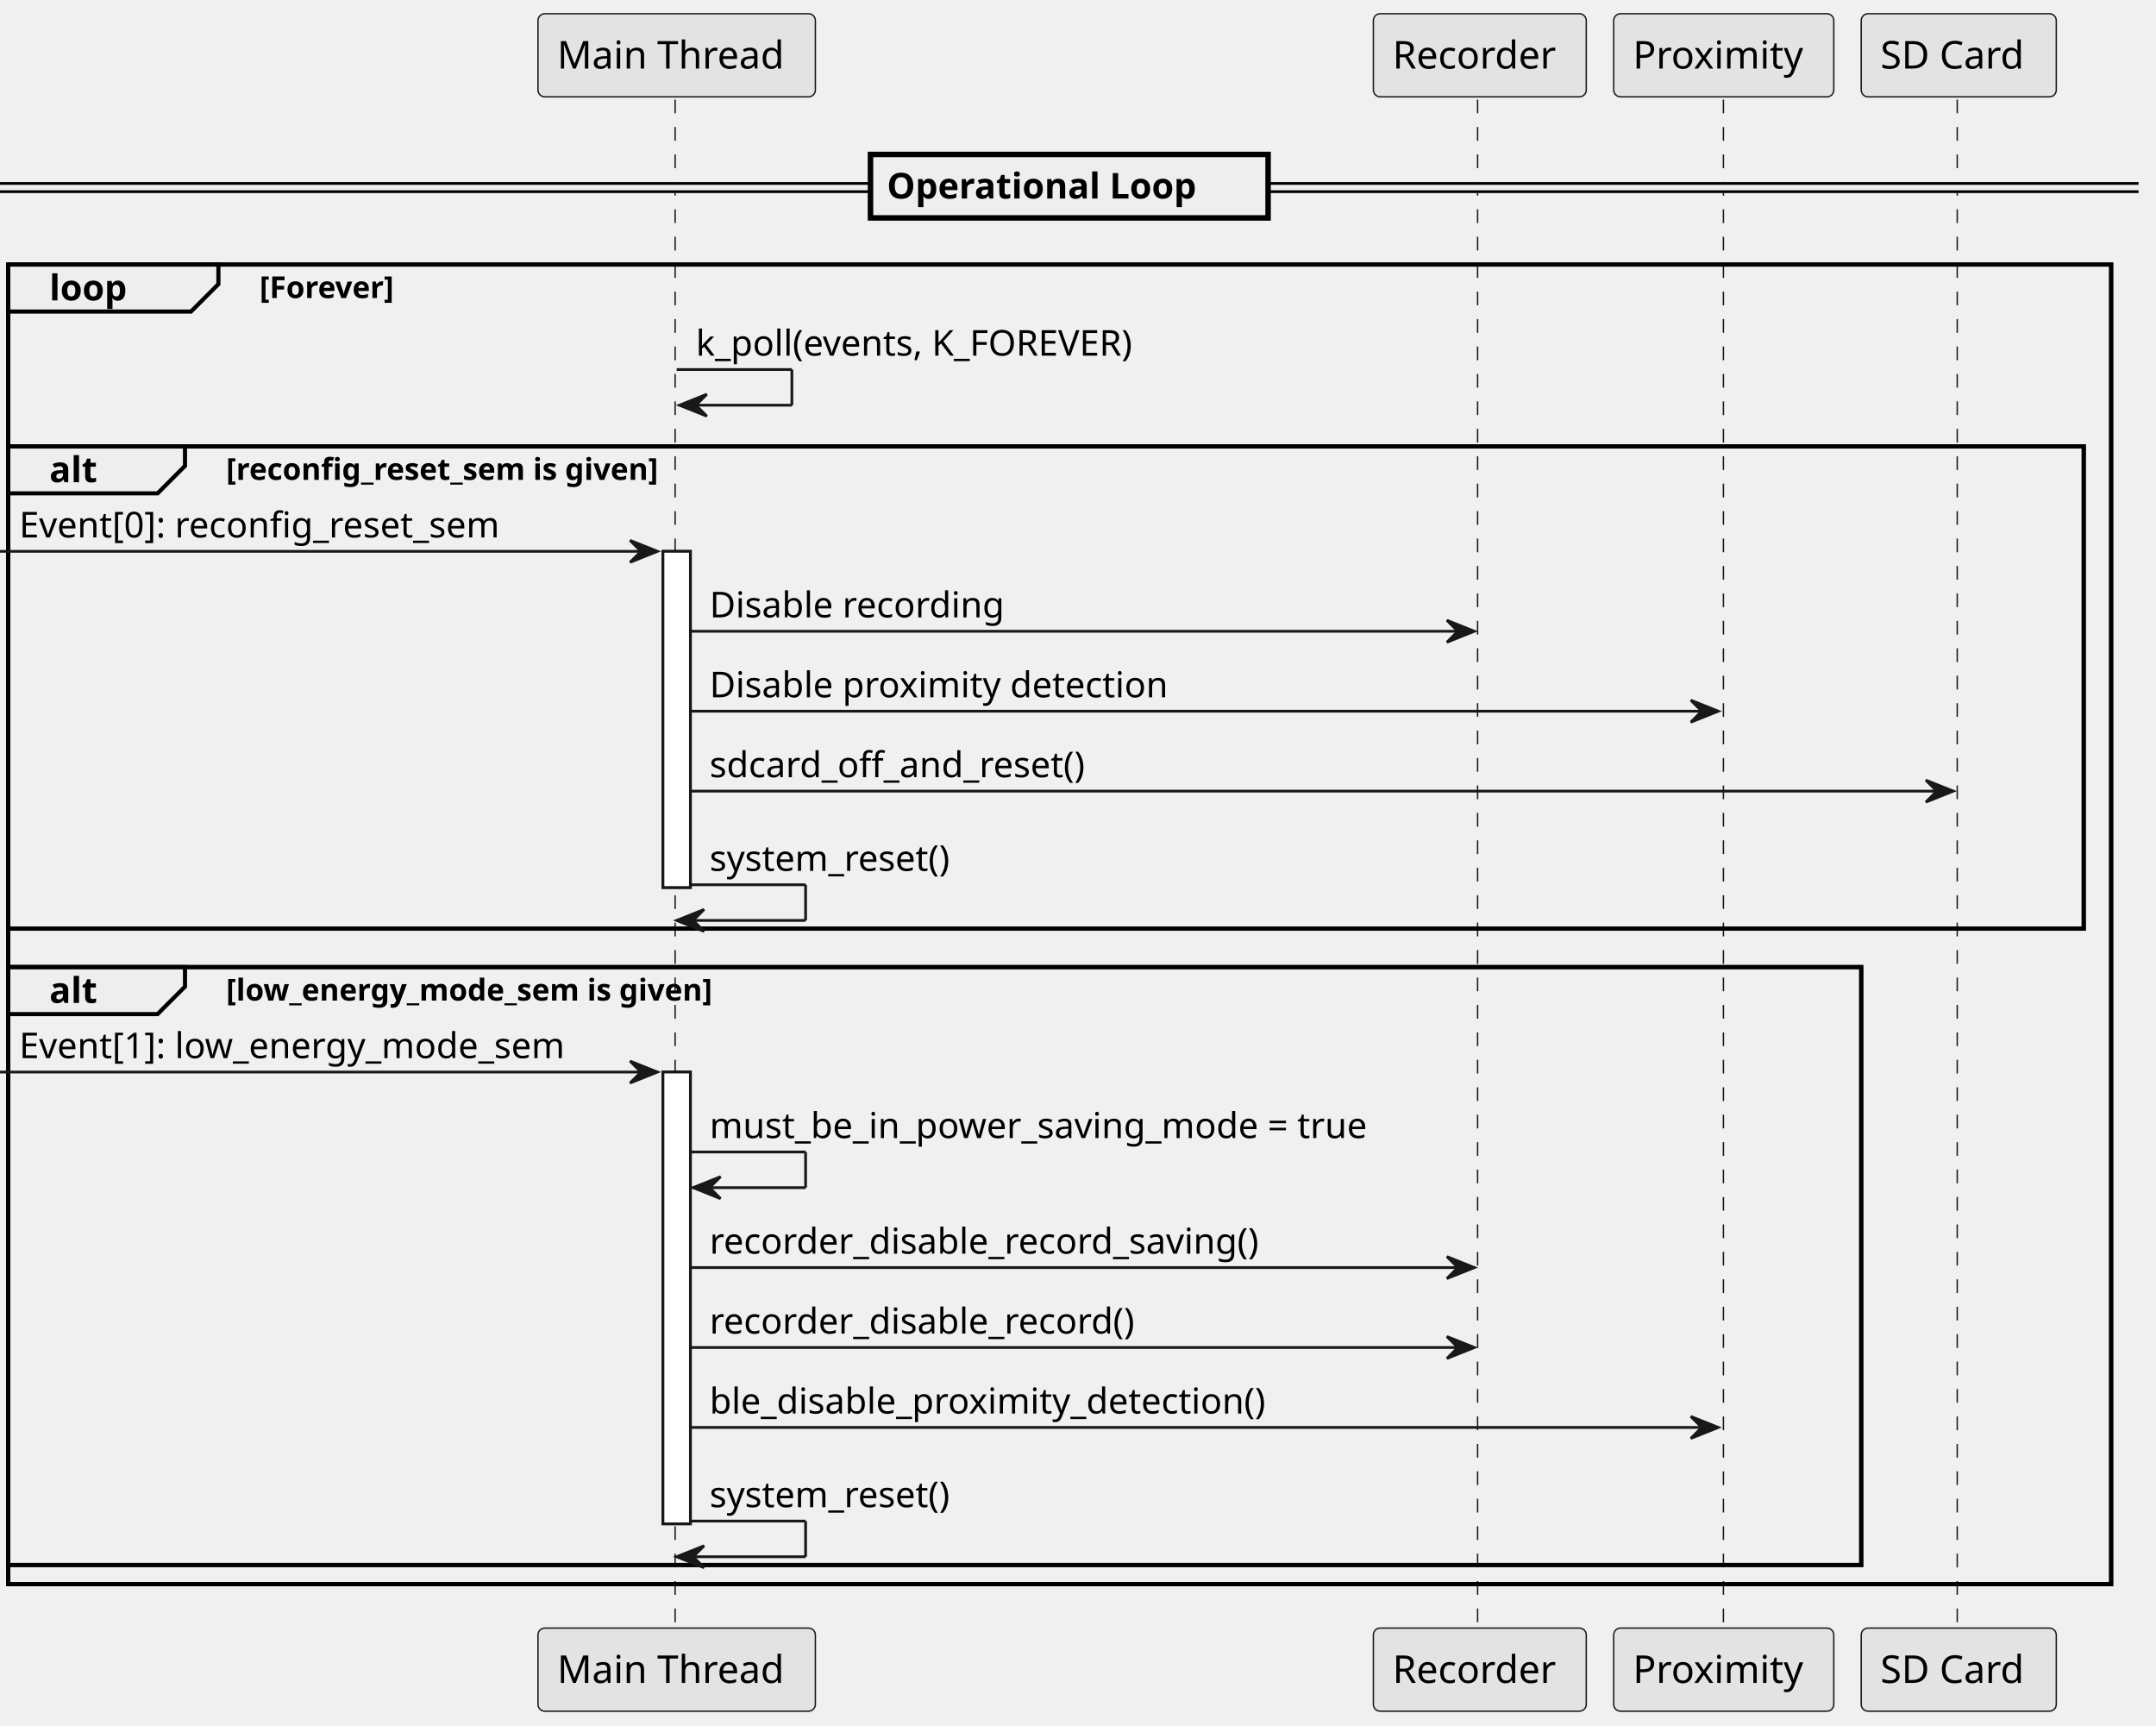
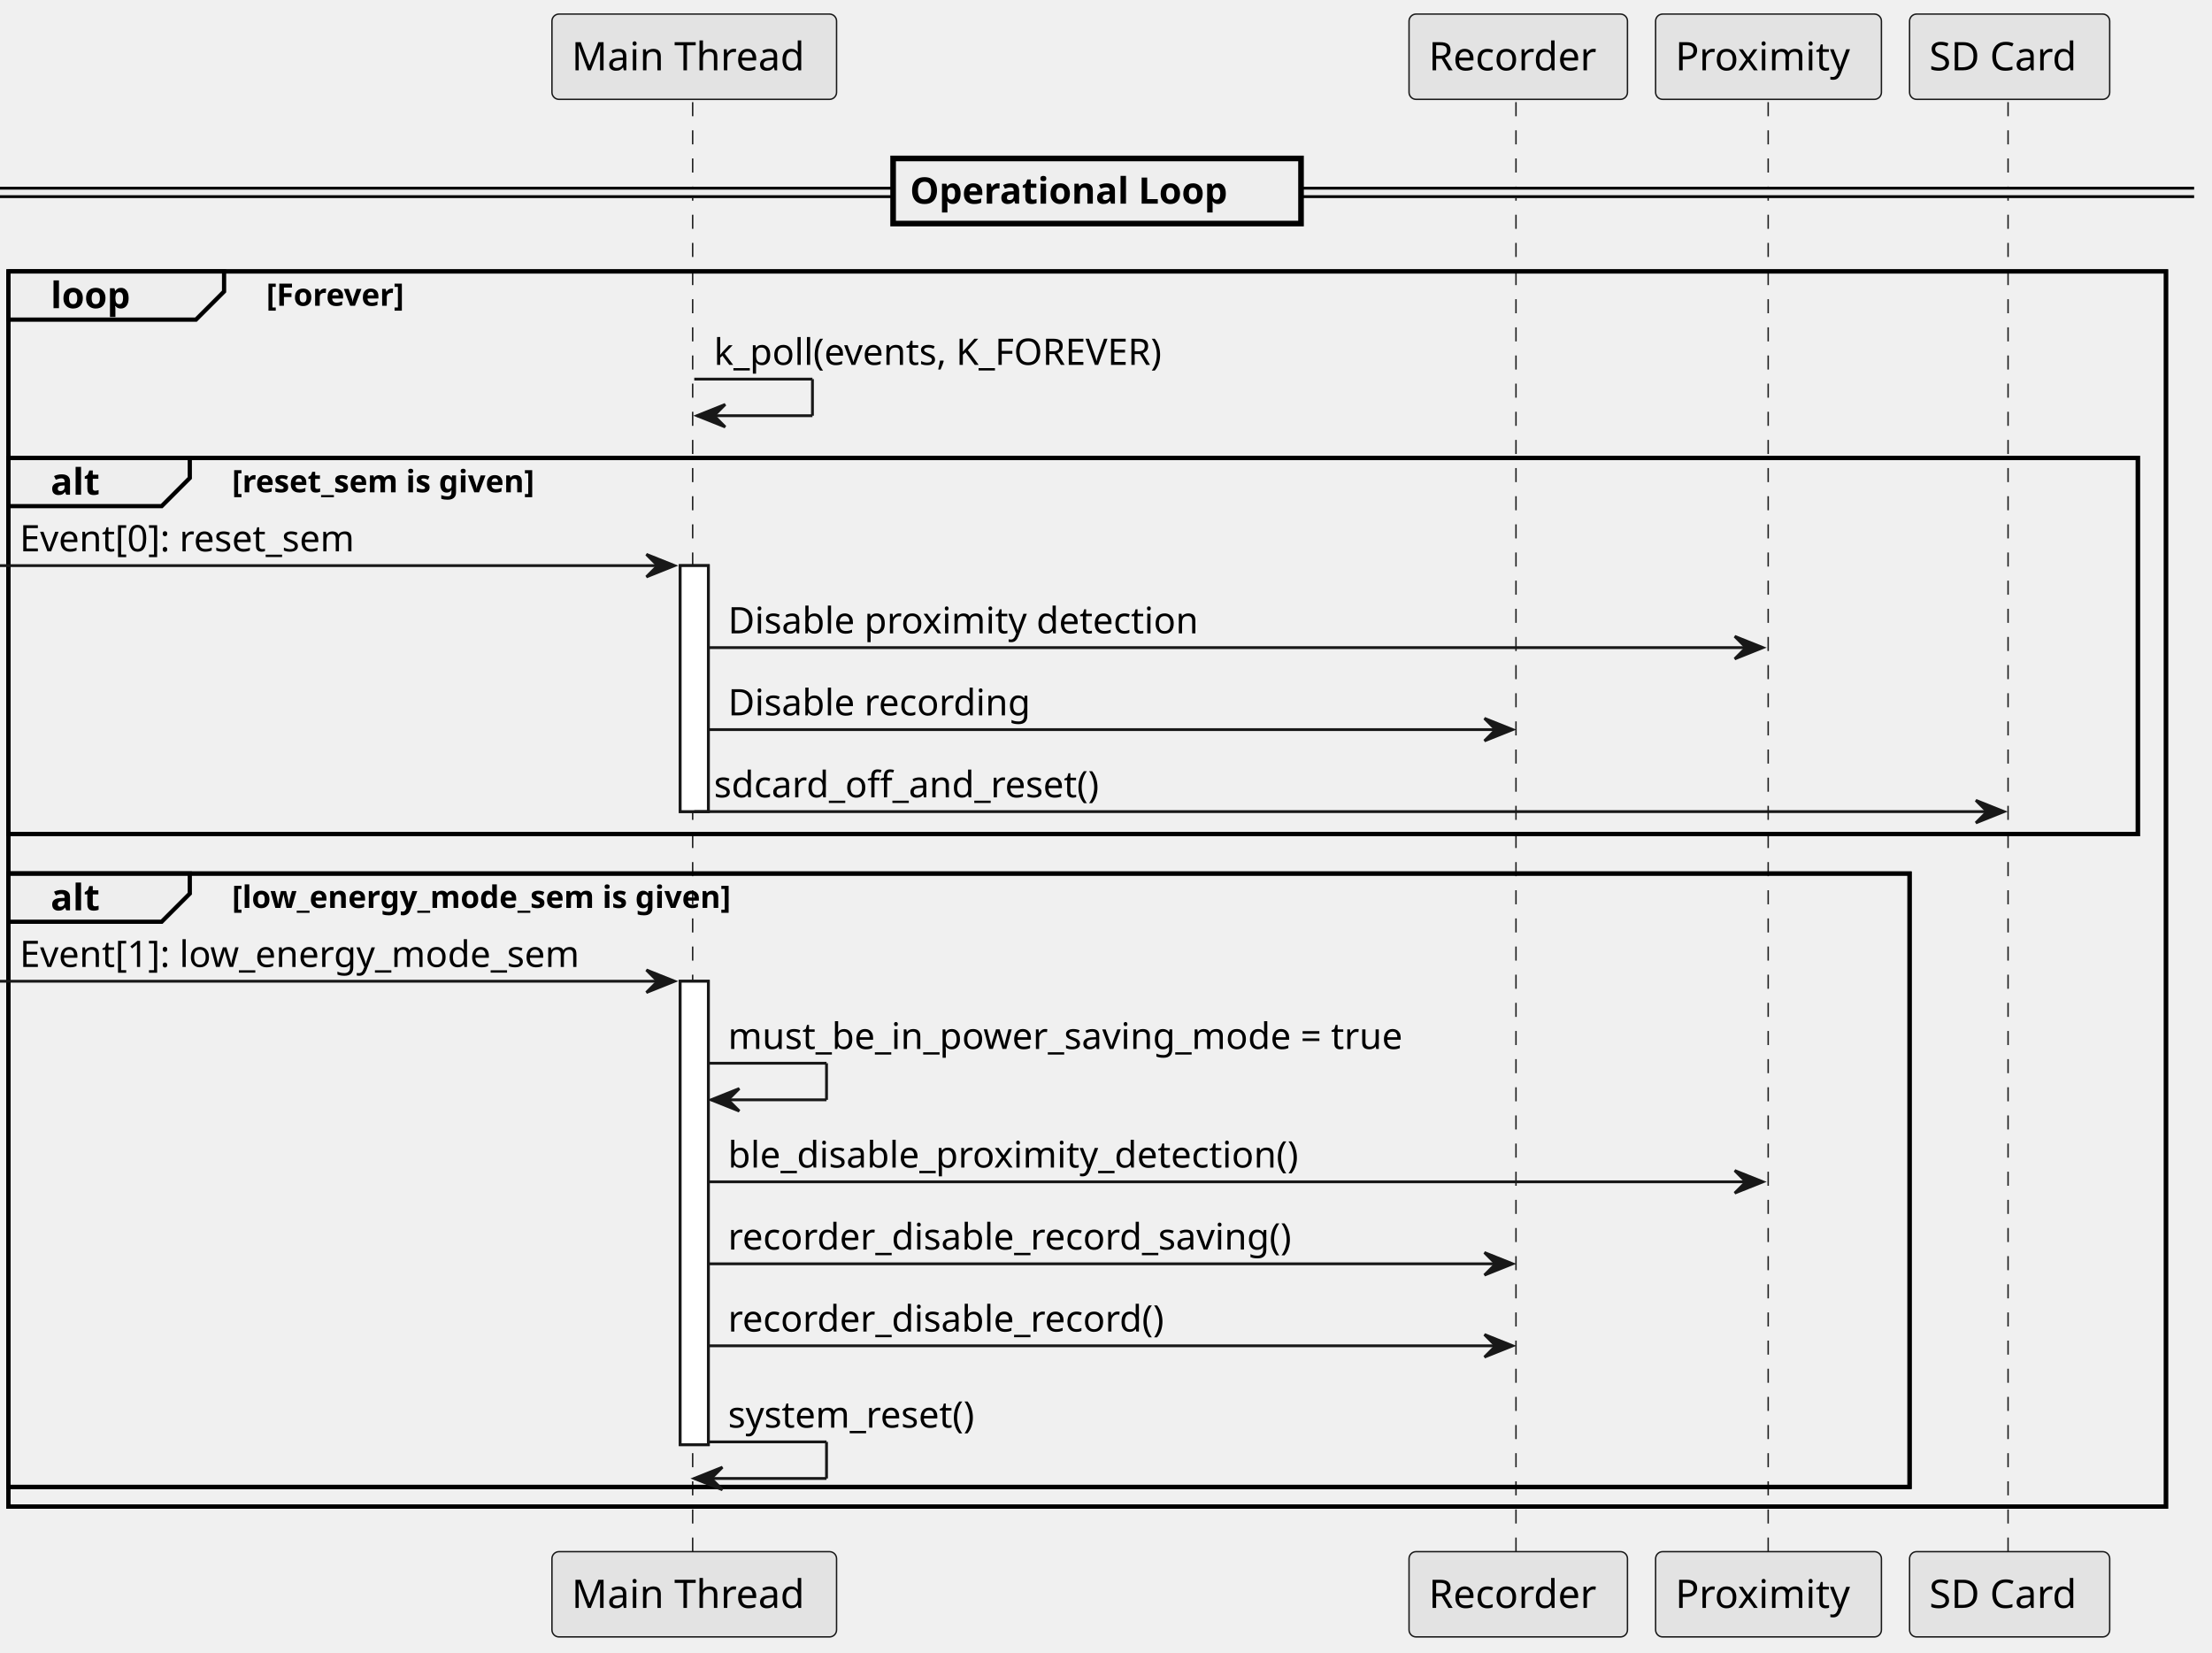
- <svg xmlns="http://www.w3.org/2000/svg" contentStyleType="text/css" data-diagram-type="SEQUENCE" height="629px" preserveAspectRatio="none" style="width:786px;height:629px;background:#FFFFFF;" version="1.1" viewBox="0 0 786 629" width="786px" zoomAndPan="magnify">
+ <svg xmlns="http://www.w3.org/2000/svg" contentStyleType="text/css" data-diagram-type="SEQUENCE" height="587px" preserveAspectRatio="none" style="width:786px;height:587px;background:#FFFFFF;" version="1.1" viewBox="0 0 786 587" width="786px" zoomAndPan="magnify">
  <defs />
  <g>
    <g>
-       <rect fill="#FFFFFF" height="122.531" style="stroke:#181818;stroke-width:1;" width="10" x="241.693" y="200.961" />
+       <rect fill="#FFFFFF" height="87.398" style="stroke:#181818;stroke-width:1;" width="10" x="241.693" y="200.961" />
    </g>
    <g>
-       <rect fill="#FFFFFF" height="164.664" style="stroke:#181818;stroke-width:1;" width="10" x="241.693" y="390.758" />
+       <rect fill="#FFFFFF" height="164.664" style="stroke:#181818;stroke-width:1;" width="10" x="241.693" y="348.625" />
    </g>
-     <rect fill="none" height="480.992" style="stroke:#000000;stroke-width:1.5;" width="766.649" x="3" y="96.43" />
-     <rect fill="none" height="175.797" style="stroke:#000000;stroke-width:1.5;" width="756.649" x="3" y="162.695" />
-     <rect fill="none" height="217.93" style="stroke:#000000;stroke-width:1.5;" width="675.535" x="3" y="352.492" />
+     <rect fill="none" height="438.859" style="stroke:#000000;stroke-width:1.5;" width="766.649" x="3" y="96.43" />
+     <rect fill="none" height="133.664" style="stroke:#000000;stroke-width:1.5;" width="756.649" x="3" y="162.695" />
+     <rect fill="none" height="217.93" style="stroke:#000000;stroke-width:1.5;" width="675.535" x="3" y="310.359" />
    <g class="participant-lifeline" data-entity-uid="part1" data-qualified-name="Main" id="part1-lifeline">
      <g>
-         <rect fill="#000000" fill-opacity="0" height="558.125" width="8" x="242.693" y="36.297" />
-         <line style="stroke:#181818;stroke-width:0.5;stroke-dasharray:5,5;" x1="246.128" x2="246.128" y1="36.297" y2="594.422" />
+         <rect fill="#000000" fill-opacity="0" height="515.992" width="8" x="242.693" y="36.297" />
+         <line style="stroke:#181818;stroke-width:0.5;stroke-dasharray:5,5;" x1="246.128" x2="246.128" y1="36.297" y2="552.289" />
      </g>
    </g>
    <g class="participant-lifeline" data-entity-uid="part2" data-qualified-name="Rec" id="part2-lifeline">
      <g>
-         <rect fill="#000000" fill-opacity="0" height="558.125" width="8" x="535.487" y="36.297" />
-         <line style="stroke:#181818;stroke-width:0.5;stroke-dasharray:5,5;" x1="538.68" x2="538.68" y1="36.297" y2="594.422" />
+         <rect fill="#000000" fill-opacity="0" height="515.992" width="8" x="535.487" y="36.297" />
+         <line style="stroke:#181818;stroke-width:0.5;stroke-dasharray:5,5;" x1="538.68" x2="538.68" y1="36.297" y2="552.289" />
      </g>
    </g>
    <g class="participant-lifeline" data-entity-uid="part3" data-qualified-name="Prox" id="part3-lifeline">
      <g>
-         <rect fill="#000000" fill-opacity="0" height="558.125" width="8" x="624.415" y="36.297" />
-         <line style="stroke:#181818;stroke-width:0.5;stroke-dasharray:5,5;" x1="628.295" x2="628.295" y1="36.297" y2="594.422" />
+         <rect fill="#000000" fill-opacity="0" height="515.992" width="8" x="624.415" y="36.297" />
+         <line style="stroke:#181818;stroke-width:0.5;stroke-dasharray:5,5;" x1="628.295" x2="628.295" y1="36.297" y2="552.289" />
      </g>
    </g>
    <g class="participant-lifeline" data-entity-uid="part4" data-qualified-name="FS" id="part4-lifeline">
      <g>
-         <rect fill="#000000" fill-opacity="0" height="558.125" width="8" x="710.092" y="36.297" />
-         <line style="stroke:#181818;stroke-width:0.5;stroke-dasharray:5,5;" x1="713.535" x2="713.535" y1="36.297" y2="594.422" />
+         <rect fill="#000000" fill-opacity="0" height="515.992" width="8" x="710.092" y="36.297" />
+         <line style="stroke:#181818;stroke-width:0.5;stroke-dasharray:5,5;" x1="713.535" x2="713.535" y1="36.297" y2="552.289" />
      </g>
    </g>
    <g class="participant participant-head" data-entity-uid="part1" data-qualified-name="Main" id="part1-head">
      <rect fill="#E3E3E3" height="30.297" rx="2.5" ry="2.5" style="stroke:#181818;stroke-width:0.5;" width="101.131" x="196.128" y="5" />
      <text fill="#000000" font-family="sans-serif" font-size="14" lengthAdjust="spacing" textLength="87.131" x="203.128" y="24.995">Main Thread</text>
    </g>
    <g class="participant participant-tail" data-entity-uid="part1" data-qualified-name="Main" id="part1-tail">
-       <rect fill="#E3E3E3" height="30.297" rx="2.5" ry="2.5" style="stroke:#181818;stroke-width:0.5;" width="101.131" x="196.128" y="593.422" />
-       <text fill="#000000" font-family="sans-serif" font-size="14" lengthAdjust="spacing" textLength="87.131" x="203.128" y="613.417">Main Thread</text>
+       <rect fill="#E3E3E3" height="30.297" rx="2.5" ry="2.5" style="stroke:#181818;stroke-width:0.5;" width="101.131" x="196.128" y="551.289" />
+       <text fill="#000000" font-family="sans-serif" font-size="14" lengthAdjust="spacing" textLength="87.131" x="203.128" y="571.284">Main Thread</text>
    </g>
    <g class="participant participant-head" data-entity-uid="part2" data-qualified-name="Rec" id="part2-head">
      <rect fill="#E3E3E3" height="30.297" rx="2.5" ry="2.5" style="stroke:#181818;stroke-width:0.5;" width="77.615" x="500.68" y="5" />
      <text fill="#000000" font-family="sans-serif" font-size="14" lengthAdjust="spacing" textLength="63.615" x="507.68" y="24.995">Recorder</text>
    </g>
    <g class="participant participant-tail" data-entity-uid="part2" data-qualified-name="Rec" id="part2-tail">
-       <rect fill="#E3E3E3" height="30.297" rx="2.5" ry="2.5" style="stroke:#181818;stroke-width:0.5;" width="77.615" x="500.68" y="593.422" />
-       <text fill="#000000" font-family="sans-serif" font-size="14" lengthAdjust="spacing" textLength="63.615" x="507.68" y="613.417">Recorder</text>
+       <rect fill="#E3E3E3" height="30.297" rx="2.5" ry="2.5" style="stroke:#181818;stroke-width:0.5;" width="77.615" x="500.68" y="551.289" />
+       <text fill="#000000" font-family="sans-serif" font-size="14" lengthAdjust="spacing" textLength="63.615" x="507.68" y="571.284">Recorder</text>
    </g>
    <g class="participant participant-head" data-entity-uid="part3" data-qualified-name="Prox" id="part3-head">
      <rect fill="#E3E3E3" height="30.297" rx="2.5" ry="2.5" style="stroke:#181818;stroke-width:0.5;" width="80.24" x="588.295" y="5" />
      <text fill="#000000" font-family="sans-serif" font-size="14" lengthAdjust="spacing" textLength="66.24" x="595.295" y="24.995">Proximity</text>
    </g>
    <g class="participant participant-tail" data-entity-uid="part3" data-qualified-name="Prox" id="part3-tail">
-       <rect fill="#E3E3E3" height="30.297" rx="2.5" ry="2.5" style="stroke:#181818;stroke-width:0.5;" width="80.24" x="588.295" y="593.422" />
-       <text fill="#000000" font-family="sans-serif" font-size="14" lengthAdjust="spacing" textLength="66.24" x="595.295" y="613.417">Proximity</text>
+       <rect fill="#E3E3E3" height="30.297" rx="2.5" ry="2.5" style="stroke:#181818;stroke-width:0.5;" width="80.24" x="588.295" y="551.289" />
+       <text fill="#000000" font-family="sans-serif" font-size="14" lengthAdjust="spacing" textLength="66.24" x="595.295" y="571.284">Proximity</text>
    </g>
    <g class="participant participant-head" data-entity-uid="part4" data-qualified-name="FS" id="part4-head">
      <rect fill="#E3E3E3" height="30.297" rx="2.5" ry="2.5" style="stroke:#181818;stroke-width:0.5;" width="71.114" x="678.535" y="5" />
      <text fill="#000000" font-family="sans-serif" font-size="14" lengthAdjust="spacing" textLength="57.114" x="685.535" y="24.995">SD Card</text>
    </g>
    <g class="participant participant-tail" data-entity-uid="part4" data-qualified-name="FS" id="part4-tail">
-       <rect fill="#E3E3E3" height="30.297" rx="2.5" ry="2.5" style="stroke:#181818;stroke-width:0.5;" width="71.114" x="678.535" y="593.422" />
-       <text fill="#000000" font-family="sans-serif" font-size="14" lengthAdjust="spacing" textLength="57.114" x="685.535" y="613.417">SD Card</text>
+       <rect fill="#E3E3E3" height="30.297" rx="2.5" ry="2.5" style="stroke:#181818;stroke-width:0.5;" width="71.114" x="678.535" y="551.289" />
+       <text fill="#000000" font-family="sans-serif" font-size="14" lengthAdjust="spacing" textLength="57.114" x="685.535" y="571.284">SD Card</text>
    </g>
    <g>
-       <rect fill="#FFFFFF" height="122.531" style="stroke:#181818;stroke-width:1;" width="10" x="241.693" y="200.961" />
+       <rect fill="#FFFFFF" height="87.398" style="stroke:#181818;stroke-width:1;" width="10" x="241.693" y="200.961" />
    </g>
    <g>
-       <rect fill="#FFFFFF" height="164.664" style="stroke:#181818;stroke-width:1;" width="10" x="241.693" y="390.758" />
+       <rect fill="#FFFFFF" height="164.664" style="stroke:#181818;stroke-width:1;" width="10" x="241.693" y="348.625" />
    </g>
    <rect fill="#EEEEEE" height="3" style="stroke:#EEEEEE;stroke-width:1;" width="779.649" x="0" y="66.863" />
    <line style="stroke:#000000;stroke-width:1;" x1="0" x2="779.649" y1="66.863" y2="66.863" />
    <line style="stroke:#000000;stroke-width:1;" x1="0" x2="779.649" y1="69.863" y2="69.863" />
    <rect fill="#EEEEEE" height="23.133" style="stroke:#000000;stroke-width:2;" width="144.946" x="317.352" y="56.297" />
    <text fill="#000000" font-family="sans-serif" font-size="13" font-weight="bold" lengthAdjust="spacing" textLength="126.42" x="323.352" y="72.364">Operational Loop</text>
    <path d="M3,96.43 L79.624,96.43 L79.624,103.562 L69.624,113.562 L3,113.562 L3,96.43" fill="#EEEEEE" style="stroke:#000000;stroke-width:1.5;" />
-     <rect fill="none" height="480.992" style="stroke:#000000;stroke-width:1.5;" width="766.649" x="3" y="96.43" />
+     <rect fill="none" height="438.859" style="stroke:#000000;stroke-width:1.5;" width="766.649" x="3" y="96.43" />
    <text fill="#000000" font-family="sans-serif" font-size="13" font-weight="bold" lengthAdjust="spacing" textLength="31.624" x="18" y="109.497">loop</text>
    <text fill="#000000" font-family="sans-serif" font-size="11" font-weight="bold" lengthAdjust="spacing" textLength="58.067" x="94.624" y="108.64">[Forever]</text>
    <g class="message" data-entity-1="part1" data-entity-2="part1" id="msg1">
      <line style="stroke:#181818;stroke-width:1;" x1="246.693" x2="288.693" y1="134.695" y2="134.695" />
      <line style="stroke:#181818;stroke-width:1;" x1="288.693" x2="288.693" y1="134.695" y2="147.695" />
      <line style="stroke:#181818;stroke-width:1;" x1="247.693" x2="288.693" y1="147.695" y2="147.695" />
      <polygon fill="#181818" points="257.693,143.695,247.693,147.695,257.693,151.695,253.693,147.695" style="stroke:#181818;stroke-width:1;" />
      <text fill="#000000" font-family="sans-serif" font-size="13" lengthAdjust="spacing" textLength="175.786" x="253.693" y="129.629">k_poll(events, K_FOREVER)</text>
    </g>
    <path d="M3,162.695 L67.443,162.695 L67.443,169.828 L57.443,179.828 L3,179.828 L3,162.695" fill="#EEEEEE" style="stroke:#000000;stroke-width:1.5;" />
-     <rect fill="none" height="175.797" style="stroke:#000000;stroke-width:1.5;" width="756.649" x="3" y="162.695" />
+     <rect fill="none" height="133.664" style="stroke:#000000;stroke-width:1.5;" width="756.649" x="3" y="162.695" />
    <text fill="#000000" font-family="sans-serif" font-size="13" font-weight="bold" lengthAdjust="spacing" textLength="19.443" x="18" y="175.762">alt</text>
-     <text fill="#000000" font-family="sans-serif" font-size="11" font-weight="bold" lengthAdjust="spacing" textLength="181.983" x="82.443" y="174.906">[reconfig_reset_sem is given]</text>
+     <text fill="#000000" font-family="sans-serif" font-size="11" font-weight="bold" lengthAdjust="spacing" textLength="125.259" x="82.443" y="174.906">[reset_sem is given]</text>
    <g class="message" data-entity-1="part1" data-entity-2="part1" id="msg2">
      <polygon fill="#181818" points="229.693,196.961,239.693,200.961,229.693,204.961,233.693,200.961" style="stroke:#181818;stroke-width:1;" />
      <line style="stroke:#181818;stroke-width:1;" x1="0" x2="235.693" y1="200.961" y2="200.961" />
-       <text fill="#000000" font-family="sans-serif" font-size="13" lengthAdjust="spacing" textLength="190.938" x="7" y="195.895">Event[0]: reconfig_reset_sem</text>
+       <text fill="#000000" font-family="sans-serif" font-size="13" lengthAdjust="spacing" textLength="131.314" x="7" y="195.895">Event[0]: reset_sem</text>
    </g>
-     <g class="message" data-entity-1="part1" data-entity-2="part2" id="msg3">
-       <polygon fill="#181818" points="527.487,226.094,537.487,230.094,527.487,234.094,531.487,230.094" style="stroke:#181818;stroke-width:1;" />
-       <line style="stroke:#181818;stroke-width:1;" x1="251.693" x2="533.487" y1="230.094" y2="230.094" />
-       <text fill="#000000" font-family="sans-serif" font-size="13" lengthAdjust="spacing" textLength="114.499" x="258.693" y="225.028">Disable recording</text>
+     <g class="message" data-entity-1="part1" data-entity-2="part3" id="msg3">
+       <polygon fill="#181818" points="616.415,226.094,626.415,230.094,616.415,234.094,620.415,230.094" style="stroke:#181818;stroke-width:1;" />
+       <line style="stroke:#181818;stroke-width:1;" x1="251.693" x2="622.415" y1="230.094" y2="230.094" />
+       <text fill="#000000" font-family="sans-serif" font-size="13" lengthAdjust="spacing" textLength="179.804" x="258.693" y="225.028">Disable proximity detection</text>
    </g>
-     <g class="message" data-entity-1="part1" data-entity-2="part3" id="msg4">
-       <polygon fill="#181818" points="616.415,255.227,626.415,259.227,616.415,263.227,620.415,259.227" style="stroke:#181818;stroke-width:1;" />
-       <line style="stroke:#181818;stroke-width:1;" x1="251.693" x2="622.415" y1="259.227" y2="259.227" />
-       <text fill="#000000" font-family="sans-serif" font-size="13" lengthAdjust="spacing" textLength="179.804" x="258.693" y="254.161">Disable proximity detection</text>
+     <g class="message" data-entity-1="part1" data-entity-2="part2" id="msg4">
+       <polygon fill="#181818" points="527.487,255.227,537.487,259.227,527.487,263.227,531.487,259.227" style="stroke:#181818;stroke-width:1;" />
+       <line style="stroke:#181818;stroke-width:1;" x1="251.693" x2="533.487" y1="259.227" y2="259.227" />
+       <text fill="#000000" font-family="sans-serif" font-size="13" lengthAdjust="spacing" textLength="114.499" x="258.693" y="254.161">Disable recording</text>
    </g>
    <g class="message" data-entity-1="part1" data-entity-2="part4" id="msg5">
      <polygon fill="#181818" points="702.092,284.359,712.092,288.359,702.092,292.359,706.092,288.359" style="stroke:#181818;stroke-width:1;" />
-       <line style="stroke:#181818;stroke-width:1;" x1="251.693" x2="708.092" y1="288.359" y2="288.359" />
-       <text fill="#000000" font-family="sans-serif" font-size="13" lengthAdjust="spacing" textLength="148.154" x="258.693" y="283.293">sdcard_off_and_reset()</text>
+       <line style="stroke:#181818;stroke-width:1;" x1="246.693" x2="708.092" y1="288.359" y2="288.359" />
+       <text fill="#000000" font-family="sans-serif" font-size="13" lengthAdjust="spacing" textLength="148.154" x="253.693" y="283.293">sdcard_off_and_reset()</text>
    </g>
+     <path d="M3,310.359 L67.443,310.359 L67.443,317.492 L57.443,327.492 L3,327.492 L3,310.359" fill="#EEEEEE" style="stroke:#000000;stroke-width:1.5;" />
+     <rect fill="none" height="217.93" style="stroke:#000000;stroke-width:1.5;" width="675.535" x="3" y="310.359" />
+     <text fill="#000000" font-family="sans-serif" font-size="13" font-weight="bold" lengthAdjust="spacing" textLength="19.443" x="18" y="323.426">alt</text>
+     <text fill="#000000" font-family="sans-serif" font-size="11" font-weight="bold" lengthAdjust="spacing" textLength="203.172" x="82.443" y="322.57">[low_energy_mode_sem is given]</text>
    <g class="message" data-entity-1="part1" data-entity-2="part1" id="msg6">
-       <line style="stroke:#181818;stroke-width:1;" x1="251.693" x2="293.693" y1="322.492" y2="322.492" />
-       <line style="stroke:#181818;stroke-width:1;" x1="293.693" x2="293.693" y1="322.492" y2="335.492" />
-       <line style="stroke:#181818;stroke-width:1;" x1="246.693" x2="293.693" y1="335.492" y2="335.492" />
-       <polygon fill="#181818" points="256.693,331.492,246.693,335.492,256.693,339.492,252.693,335.492" style="stroke:#181818;stroke-width:1;" />
-       <text fill="#000000" font-family="sans-serif" font-size="13" lengthAdjust="spacing" textLength="96.853" x="258.693" y="317.426">system_reset()</text>
+       <polygon fill="#181818" points="229.693,344.625,239.693,348.625,229.693,352.625,233.693,348.625" style="stroke:#181818;stroke-width:1;" />
+       <line style="stroke:#181818;stroke-width:1;" x1="0" x2="235.693" y1="348.625" y2="348.625" />
+       <text fill="#000000" font-family="sans-serif" font-size="13" lengthAdjust="spacing" textLength="215.693" x="7" y="343.559">Event[1]: low_energy_mode_sem</text>
    </g>
-     <path d="M3,352.492 L67.443,352.492 L67.443,359.625 L57.443,369.625 L3,369.625 L3,352.492" fill="#EEEEEE" style="stroke:#000000;stroke-width:1.5;" />
-     <rect fill="none" height="217.93" style="stroke:#000000;stroke-width:1.5;" width="675.535" x="3" y="352.492" />
-     <text fill="#000000" font-family="sans-serif" font-size="13" font-weight="bold" lengthAdjust="spacing" textLength="19.443" x="18" y="365.559">alt</text>
-     <text fill="#000000" font-family="sans-serif" font-size="11" font-weight="bold" lengthAdjust="spacing" textLength="203.172" x="82.443" y="364.703">[low_energy_mode_sem is given]</text>
    <g class="message" data-entity-1="part1" data-entity-2="part1" id="msg7">
-       <polygon fill="#181818" points="229.693,386.758,239.693,390.758,229.693,394.758,233.693,390.758" style="stroke:#181818;stroke-width:1;" />
-       <line style="stroke:#181818;stroke-width:1;" x1="0" x2="235.693" y1="390.758" y2="390.758" />
-       <text fill="#000000" font-family="sans-serif" font-size="13" lengthAdjust="spacing" textLength="215.693" x="7" y="385.692">Event[1]: low_energy_mode_sem</text>
+       <line style="stroke:#181818;stroke-width:1;" x1="251.693" x2="293.693" y1="377.758" y2="377.758" />
+       <line style="stroke:#181818;stroke-width:1;" x1="293.693" x2="293.693" y1="377.758" y2="390.758" />
+       <line style="stroke:#181818;stroke-width:1;" x1="252.693" x2="293.693" y1="390.758" y2="390.758" />
+       <polygon fill="#181818" points="262.693,386.758,252.693,390.758,262.693,394.758,258.693,390.758" style="stroke:#181818;stroke-width:1;" />
+       <text fill="#000000" font-family="sans-serif" font-size="13" lengthAdjust="spacing" textLength="258.794" x="258.693" y="372.692">must_be_in_power_saving_mode = true</text>
    </g>
-     <g class="message" data-entity-1="part1" data-entity-2="part1" id="msg8">
-       <line style="stroke:#181818;stroke-width:1;" x1="251.693" x2="293.693" y1="419.891" y2="419.891" />
-       <line style="stroke:#181818;stroke-width:1;" x1="293.693" x2="293.693" y1="419.891" y2="432.891" />
-       <line style="stroke:#181818;stroke-width:1;" x1="252.693" x2="293.693" y1="432.891" y2="432.891" />
-       <polygon fill="#181818" points="262.693,428.891,252.693,432.891,262.693,436.891,258.693,432.891" style="stroke:#181818;stroke-width:1;" />
-       <text fill="#000000" font-family="sans-serif" font-size="13" lengthAdjust="spacing" textLength="258.794" x="258.693" y="414.825">must_be_in_power_saving_mode = true</text>
+     <g class="message" data-entity-1="part1" data-entity-2="part3" id="msg8">
+       <polygon fill="#181818" points="616.415,415.891,626.415,419.891,616.415,423.891,620.415,419.891" style="stroke:#181818;stroke-width:1;" />
+       <line style="stroke:#181818;stroke-width:1;" x1="251.693" x2="622.415" y1="419.891" y2="419.891" />
+       <text fill="#000000" font-family="sans-serif" font-size="13" lengthAdjust="spacing" textLength="219.286" x="258.693" y="414.825">ble_disable_proximity_detection()</text>
    </g>
    <g class="message" data-entity-1="part1" data-entity-2="part2" id="msg9">
-       <polygon fill="#181818" points="527.487,458.023,537.487,462.023,527.487,466.023,531.487,462.023" style="stroke:#181818;stroke-width:1;" />
-       <line style="stroke:#181818;stroke-width:1;" x1="251.693" x2="533.487" y1="462.023" y2="462.023" />
-       <text fill="#000000" font-family="sans-serif" font-size="13" lengthAdjust="spacing" textLength="216.068" x="258.693" y="456.957">recorder_disable_record_saving()</text>
+       <polygon fill="#181818" points="527.487,445.023,537.487,449.023,527.487,453.023,531.487,449.023" style="stroke:#181818;stroke-width:1;" />
+       <line style="stroke:#181818;stroke-width:1;" x1="251.693" x2="533.487" y1="449.023" y2="449.023" />
+       <text fill="#000000" font-family="sans-serif" font-size="13" lengthAdjust="spacing" textLength="216.068" x="258.693" y="443.957">recorder_disable_record_saving()</text>
    </g>
    <g class="message" data-entity-1="part1" data-entity-2="part2" id="msg10">
-       <polygon fill="#181818" points="527.487,487.156,537.487,491.156,527.487,495.156,531.487,491.156" style="stroke:#181818;stroke-width:1;" />
-       <line style="stroke:#181818;stroke-width:1;" x1="251.693" x2="533.487" y1="491.156" y2="491.156" />
-       <text fill="#000000" font-family="sans-serif" font-size="13" lengthAdjust="spacing" textLength="167.032" x="258.693" y="486.09">recorder_disable_record()</text>
+       <polygon fill="#181818" points="527.487,474.156,537.487,478.156,527.487,482.156,531.487,478.156" style="stroke:#181818;stroke-width:1;" />
+       <line style="stroke:#181818;stroke-width:1;" x1="251.693" x2="533.487" y1="478.156" y2="478.156" />
+       <text fill="#000000" font-family="sans-serif" font-size="13" lengthAdjust="spacing" textLength="167.032" x="258.693" y="473.09">recorder_disable_record()</text>
    </g>
-     <g class="message" data-entity-1="part1" data-entity-2="part3" id="msg11">
-       <polygon fill="#181818" points="616.415,516.289,626.415,520.289,616.415,524.289,620.415,520.289" style="stroke:#181818;stroke-width:1;" />
-       <line style="stroke:#181818;stroke-width:1;" x1="251.693" x2="622.415" y1="520.289" y2="520.289" />
-       <text fill="#000000" font-family="sans-serif" font-size="13" lengthAdjust="spacing" textLength="219.286" x="258.693" y="515.223">ble_disable_proximity_detection()</text>
-     </g>
-     <g class="message" data-entity-1="part1" data-entity-2="part1" id="msg12">
-       <line style="stroke:#181818;stroke-width:1;" x1="251.693" x2="293.693" y1="554.422" y2="554.422" />
-       <line style="stroke:#181818;stroke-width:1;" x1="293.693" x2="293.693" y1="554.422" y2="567.422" />
-       <line style="stroke:#181818;stroke-width:1;" x1="246.693" x2="293.693" y1="567.422" y2="567.422" />
-       <polygon fill="#181818" points="256.693,563.422,246.693,567.422,256.693,571.422,252.693,567.422" style="stroke:#181818;stroke-width:1;" />
-       <text fill="#000000" font-family="sans-serif" font-size="13" lengthAdjust="spacing" textLength="96.853" x="258.693" y="549.356">system_reset()</text>
+     <g class="message" data-entity-1="part1" data-entity-2="part1" id="msg11">
+       <line style="stroke:#181818;stroke-width:1;" x1="251.693" x2="293.693" y1="512.289" y2="512.289" />
+       <line style="stroke:#181818;stroke-width:1;" x1="293.693" x2="293.693" y1="512.289" y2="525.289" />
+       <line style="stroke:#181818;stroke-width:1;" x1="246.693" x2="293.693" y1="525.289" y2="525.289" />
+       <polygon fill="#181818" points="256.693,521.289,246.693,525.289,256.693,529.289,252.693,525.289" style="stroke:#181818;stroke-width:1;" />
+       <text fill="#000000" font-family="sans-serif" font-size="13" lengthAdjust="spacing" textLength="96.853" x="258.693" y="507.223">system_reset()</text>
    </g>
  </g>
</svg>
